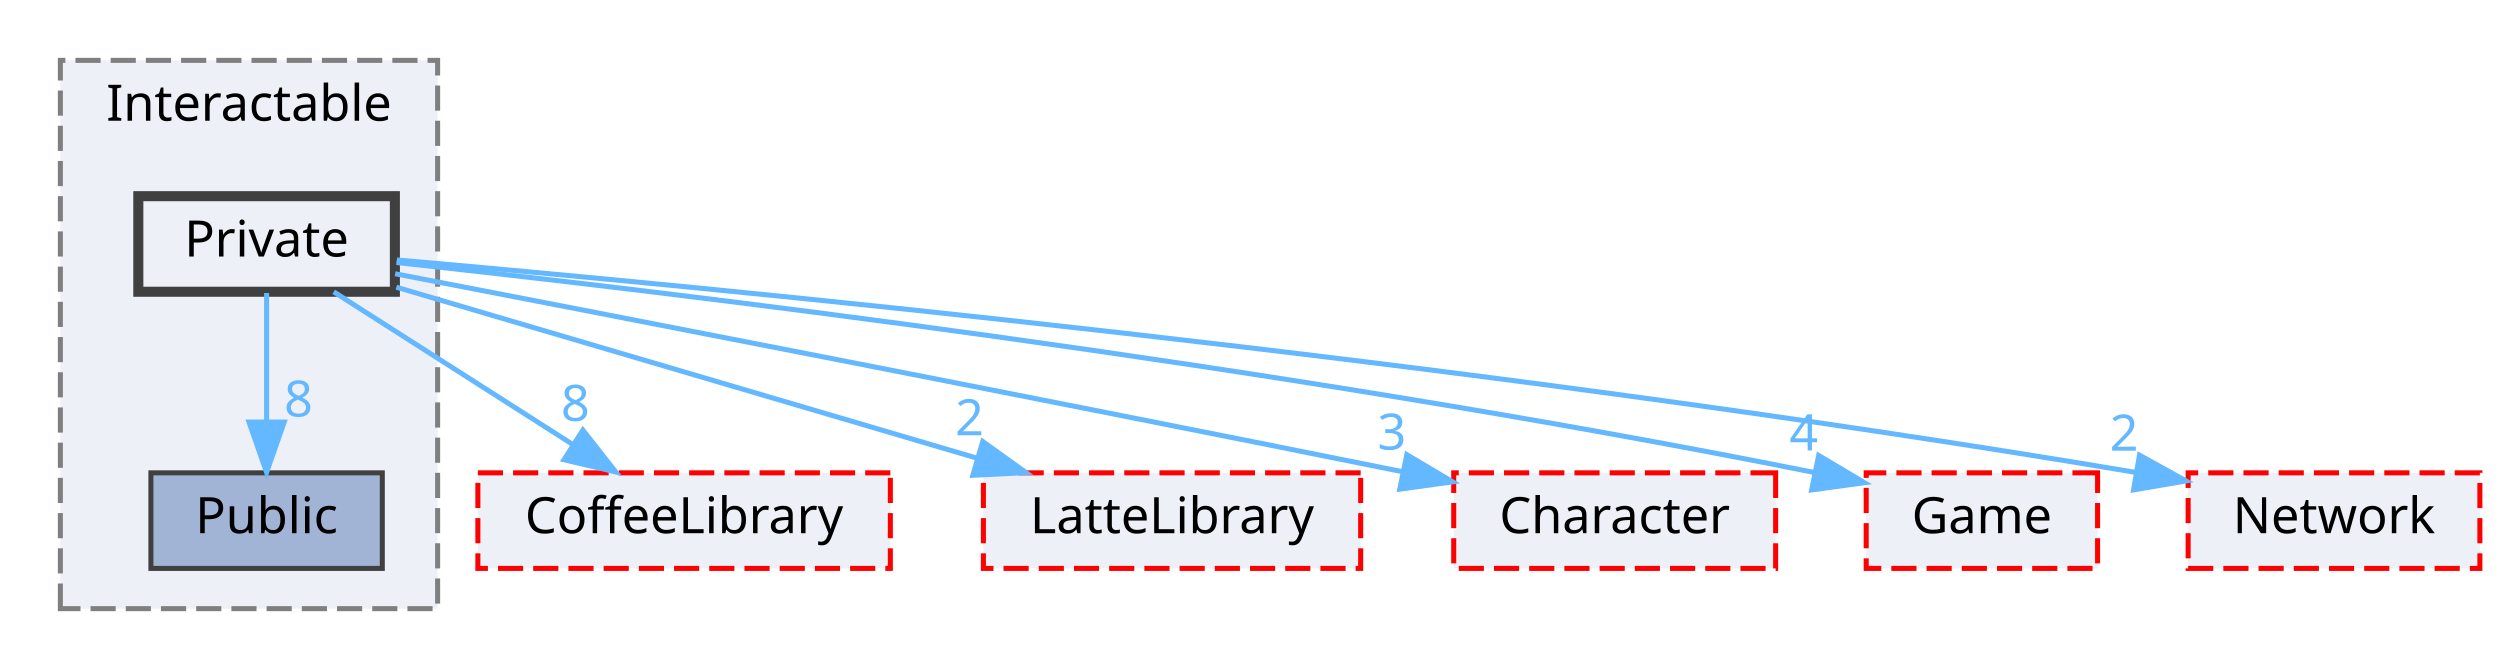
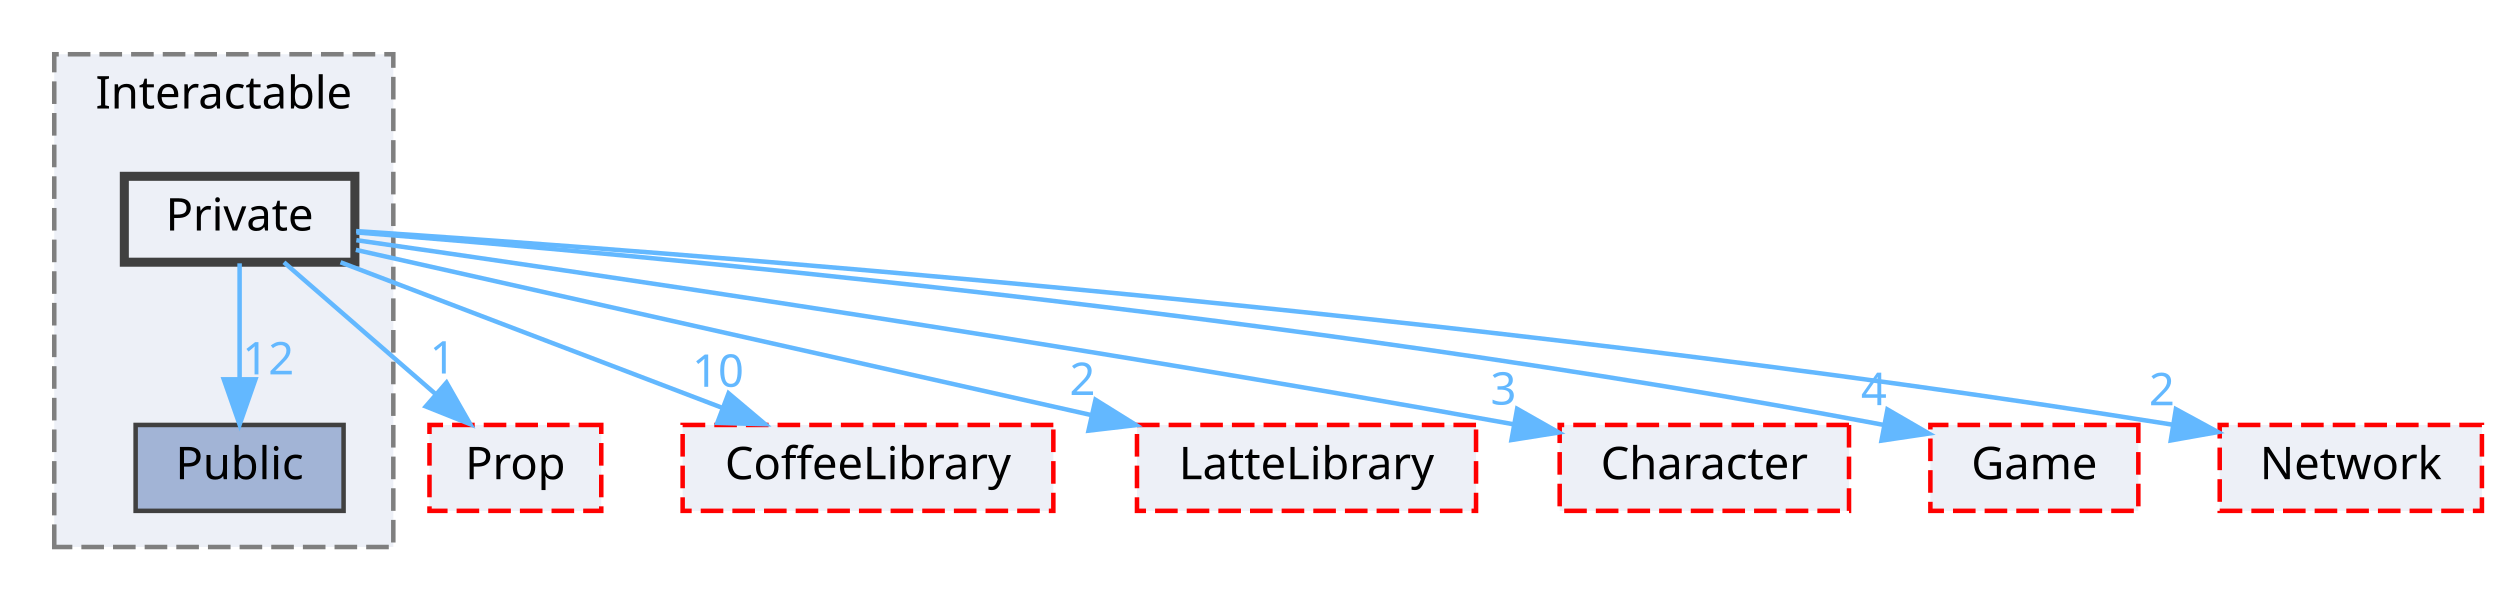
- <svg xmlns="http://www.w3.org/2000/svg" xmlns:xlink="http://www.w3.org/1999/xlink" width="497pt" height="133pt" viewBox="0.00 0.00 497.00 133.00">
+ <svg xmlns="http://www.w3.org/2000/svg" xmlns:xlink="http://www.w3.org/1999/xlink" width="553pt" height="133pt" viewBox="0.00 0.00 553.00 133.00">
  <g id="graph0" class="graph" transform="scale(1 1) rotate(0) translate(4 129)">
    <g id="clust1" class="cluster">
      <g id="a_clust1">
        <a xlink:href="dir_b7459e4428712e32d7c860db6e401a05.html" target="_top" xlink:title="Interactable">
          <polygon fill="#edf0f7" stroke="#7f7f7f" stroke-dasharray="5,2" points="8,-8 8,-117 83,-117 83,-8 8,-8" />
          <text text-anchor="middle" x="45.5" y="-105" font-family="Malgun Gothic" font-size="10.00">Interactable</text>
        </a>
      </g>
    </g>
    <g id="node1" class="node">
      <g id="a_node1">
        <a xlink:href="dir_37565cbf0e4835105e22b7540e7cc414.html" target="_top" xlink:title="Public">
          <polygon fill="#a2b4d6" stroke="#404040" points="72,-35 26,-35 26,-16 72,-16 72,-35" />
          <text text-anchor="middle" x="49" y="-23" font-family="Malgun Gothic" font-size="10.00">Public</text>
        </a>
      </g>
    </g>
    <g id="node2" class="node">
      <g id="a_node2">
        <a xlink:href="dir_77257aedd361f850f8a01079e914567e.html" target="_top" xlink:title="Private">
          <polygon fill="#edf0f7" stroke="#404040" stroke-width="2" points="74.5,-90 23.5,-90 23.5,-71 74.5,-71 74.5,-90" />
          <text text-anchor="middle" x="49" y="-78" font-family="Malgun Gothic" font-size="10.00">Private</text>
        </a>
      </g>
    </g>
-     <g id="edge2" class="edge">
-       <g id="a_edge2">
+     <g id="edge3" class="edge">
+       <g id="a_edge3">
        <a xlink:href="dir_000023_000040.html" target="_top">
          <path fill="none" stroke="#63b8ff" d="M49,-70.75C49,-63.8 49,-53.85 49,-45.13" />
          <polygon fill="#63b8ff" stroke="#63b8ff" points="52.5,-45.09 49,-35.09 45.5,-45.09 52.5,-45.09" />
        </a>
      </g>
-       <g id="a_edge2-headlabel">
-         <a xlink:href="dir_000023_000040.html" target="_top" xlink:title="8">
-           <text text-anchor="middle" x="55.34" y="-46.18" font-family="Malgun Gothic" font-size="10.00" fill="#63b8ff">8</text>
+       <g id="a_edge3-headlabel">
+         <a xlink:href="dir_000023_000040.html" target="_top" xlink:title="12">
+           <text text-anchor="middle" x="55.34" y="-46.18" font-family="Malgun Gothic" font-size="10.00" fill="#63b8ff">12</text>
        </a>
      </g>
    </g>
    <g id="node3" class="node">
      <g id="a_node3">
-         <a xlink:href="dir_2270f6753238979635db772f09123181.html" target="_top" xlink:title="CoffeeLibrary">
-           <polygon fill="#edf0f7" stroke="red" stroke-dasharray="5,2" points="173,-35 91,-35 91,-16 173,-16 173,-35" />
-           <text text-anchor="middle" x="132" y="-23" font-family="Malgun Gothic" font-size="10.00">CoffeeLibrary</text>
+         <a xlink:href="dir_2268d321c547a1269f0f0801cfba1f77.html" target="_top" xlink:title="Prop">
+           <polygon fill="#edf0f7" stroke="red" stroke-dasharray="5,2" points="129,-35 91,-35 91,-16 129,-16 129,-35" />
+           <text text-anchor="middle" x="110" y="-23" font-family="Malgun Gothic" font-size="10.00">Prop</text>
        </a>
      </g>
    </g>
    <g id="edge1" class="edge">
      <g id="a_edge1">
-         <a xlink:href="dir_000023_000003.html" target="_top">
-           <path fill="none" stroke="#63b8ff" d="M62.34,-70.98C75.09,-62.84 94.55,-50.41 109.67,-40.76" />
-           <polygon fill="#63b8ff" stroke="#63b8ff" points="111.88,-43.5 118.42,-35.17 108.11,-37.6 111.88,-43.5" />
+         <a xlink:href="dir_000023_000030.html" target="_top">
+           <path fill="none" stroke="#63b8ff" d="M58.8,-70.98C67.82,-63.15 81.41,-51.34 92.32,-41.86" />
+           <polygon fill="#63b8ff" stroke="#63b8ff" points="94.77,-44.37 100.02,-35.17 90.18,-39.09 94.77,-44.37" />
        </a>
      </g>
      <g id="a_edge1-headlabel">
-         <a xlink:href="dir_000023_000003.html" target="_top" xlink:title="8">
-           <text text-anchor="middle" x="110.38" y="-45.33" font-family="Malgun Gothic" font-size="10.00" fill="#63b8ff">8</text>
+         <a xlink:href="dir_000023_000030.html" target="_top" xlink:title="1">
+           <text text-anchor="middle" x="93.92" y="-46.37" font-family="Malgun Gothic" font-size="10.00" fill="#63b8ff">1</text>
        </a>
      </g>
    </g>
    <g id="node4" class="node">
      <g id="a_node4">
-         <a xlink:href="dir_399370037b6f5ff6b0840148d18ec8d9.html" target="_top" xlink:title="LatteLibrary">
-           <polygon fill="#edf0f7" stroke="red" stroke-dasharray="5,2" points="266.5,-35 191.5,-35 191.5,-16 266.5,-16 266.5,-35" />
-           <text text-anchor="middle" x="229" y="-23" font-family="Malgun Gothic" font-size="10.00">LatteLibrary</text>
+         <a xlink:href="dir_2270f6753238979635db772f09123181.html" target="_top" xlink:title="CoffeeLibrary">
+           <polygon fill="#edf0f7" stroke="red" stroke-dasharray="5,2" points="229,-35 147,-35 147,-16 229,-16 229,-35" />
+           <text text-anchor="middle" x="188" y="-23" font-family="Malgun Gothic" font-size="10.00">CoffeeLibrary</text>
        </a>
      </g>
    </g>
-     <g id="edge3" class="edge">
-       <g id="a_edge3">
-         <a xlink:href="dir_000023_000009.html" target="_top">
-           <path fill="none" stroke="#63b8ff" d="M74.79,-71.91C104.96,-63.02 155.22,-48.22 190.12,-37.95" />
-           <polygon fill="#63b8ff" stroke="#63b8ff" points="191.37,-41.23 199.98,-35.05 189.4,-34.51 191.37,-41.23" />
+     <g id="edge2" class="edge">
+       <g id="a_edge2">
+         <a xlink:href="dir_000023_000003.html" target="_top">
+           <path fill="none" stroke="#63b8ff" d="M71.33,-70.98C94.2,-62.27 129.96,-48.63 155.86,-38.75" />
+           <polygon fill="#63b8ff" stroke="#63b8ff" points="157.16,-42 165.26,-35.17 154.67,-35.46 157.16,-42" />
        </a>
      </g>
-       <g id="a_edge3-headlabel">
-         <a xlink:href="dir_000023_000009.html" target="_top" xlink:title="2">
-           <text text-anchor="middle" x="188.73" y="-42.47" font-family="Malgun Gothic" font-size="10.00" fill="#63b8ff">2</text>
+       <g id="a_edge2-headlabel">
+         <a xlink:href="dir_000023_000003.html" target="_top" xlink:title="10">
+           <text text-anchor="middle" x="154.82" y="-43.44" font-family="Malgun Gothic" font-size="10.00" fill="#63b8ff">10</text>
        </a>
      </g>
    </g>
    <g id="node5" class="node">
      <g id="a_node5">
-         <a xlink:href="dir_71a9f6b769ee24fe8598c19ea2d70480.html" target="_top" xlink:title="Character">
-           <polygon fill="#edf0f7" stroke="red" stroke-dasharray="5,2" points="349,-35 285,-35 285,-16 349,-16 349,-35" />
-           <text text-anchor="middle" x="317" y="-23" font-family="Malgun Gothic" font-size="10.00">Character</text>
+         <a xlink:href="dir_399370037b6f5ff6b0840148d18ec8d9.html" target="_top" xlink:title="LatteLibrary">
+           <polygon fill="#edf0f7" stroke="red" stroke-dasharray="5,2" points="322.5,-35 247.5,-35 247.5,-16 322.5,-16 322.5,-35" />
+           <text text-anchor="middle" x="285" y="-23" font-family="Malgun Gothic" font-size="10.00">LatteLibrary</text>
        </a>
      </g>
    </g>
    <g id="edge4" class="edge">
      <g id="a_edge4">
-         <a xlink:href="dir_000023_000002.html" target="_top">
-           <path fill="none" stroke="#63b8ff" d="M74.55,-74.58C114.87,-66.81 195.96,-51.09 274.69,-35.25" />
-           <polygon fill="#63b8ff" stroke="#63b8ff" points="275.67,-38.62 284.78,-33.21 274.28,-31.76 275.67,-38.62" />
+         <a xlink:href="dir_000023_000009.html" target="_top">
+           <path fill="none" stroke="#63b8ff" d="M74.71,-73.73C113.63,-64.99 188.18,-48.24 237.24,-37.22" />
+           <polygon fill="#63b8ff" stroke="#63b8ff" points="238.32,-40.57 247.31,-34.97 236.78,-33.74 238.32,-40.57" />
        </a>
      </g>
      <g id="a_edge4-headlabel">
-         <a xlink:href="dir_000023_000002.html" target="_top" xlink:title="3">
-           <text text-anchor="middle" x="272.7" y="-39.61" font-family="Malgun Gothic" font-size="10.00" fill="#63b8ff">3</text>
+         <a xlink:href="dir_000023_000009.html" target="_top" xlink:title="2">
+           <text text-anchor="middle" x="235.43" y="-41.63" font-family="Malgun Gothic" font-size="10.00" fill="#63b8ff">2</text>
        </a>
      </g>
    </g>
    <g id="node6" class="node">
      <g id="a_node6">
-         <a xlink:href="dir_7fb5e64dcba5cad56d11a2ce531d1e7a.html" target="_top" xlink:title="Game">
-           <polygon fill="#edf0f7" stroke="red" stroke-dasharray="5,2" points="413,-35 367,-35 367,-16 413,-16 413,-35" />
-           <text text-anchor="middle" x="390" y="-23" font-family="Malgun Gothic" font-size="10.00">Game</text>
+         <a xlink:href="dir_71a9f6b769ee24fe8598c19ea2d70480.html" target="_top" xlink:title="Character">
+           <polygon fill="#edf0f7" stroke="red" stroke-dasharray="5,2" points="405,-35 341,-35 341,-16 405,-16 405,-35" />
+           <text text-anchor="middle" x="373" y="-23" font-family="Malgun Gothic" font-size="10.00">Character</text>
        </a>
      </g>
    </g>
    <g id="edge5" class="edge">
      <g id="a_edge5">
-         <a xlink:href="dir_000023_000007.html" target="_top">
-           <path fill="none" stroke="#63b8ff" d="M74.81,-76.81C126.52,-71.21 246.6,-57.1 356.72,-35.06" />
-           <polygon fill="#63b8ff" stroke="#63b8ff" points="357.55,-38.46 366.66,-33.04 356.16,-31.6 357.55,-38.46" />
+         <a xlink:href="dir_000023_000002.html" target="_top">
+           <path fill="none" stroke="#63b8ff" d="M74.82,-75.87C123.06,-68.99 230.35,-53.26 330.79,-35.15" />
+           <polygon fill="#63b8ff" stroke="#63b8ff" points="331.59,-38.56 340.8,-33.33 330.34,-31.67 331.59,-38.56" />
        </a>
      </g>
      <g id="a_edge5-headlabel">
-         <a xlink:href="dir_000023_000007.html" target="_top" xlink:title="4">
-           <text text-anchor="middle" x="354.59" y="-39.45" font-family="Malgun Gothic" font-size="10.00" fill="#63b8ff">4</text>
+         <a xlink:href="dir_000023_000002.html" target="_top" xlink:title="3">
+           <text text-anchor="middle" x="328.56" y="-39.5" font-family="Malgun Gothic" font-size="10.00" fill="#63b8ff">3</text>
        </a>
      </g>
    </g>
    <g id="node7" class="node">
      <g id="a_node7">
-         <a xlink:href="dir_db6231b890a14ef22abfc7e4cac87d3d.html" target="_top" xlink:title="Network">
-           <polygon fill="#edf0f7" stroke="red" stroke-dasharray="5,2" points="489,-35 431,-35 431,-16 489,-16 489,-35" />
-           <text text-anchor="middle" x="460" y="-23" font-family="Malgun Gothic" font-size="10.00">Network</text>
+         <a xlink:href="dir_7fb5e64dcba5cad56d11a2ce531d1e7a.html" target="_top" xlink:title="Game">
+           <polygon fill="#edf0f7" stroke="red" stroke-dasharray="5,2" points="469,-35 423,-35 423,-16 469,-16 469,-35" />
+           <text text-anchor="middle" x="446" y="-23" font-family="Malgun Gothic" font-size="10.00">Game</text>
        </a>
      </g>
    </g>
    <g id="edge6" class="edge">
      <g id="a_edge6">
-         <a xlink:href="dir_000023_000012.html" target="_top">
-           <path fill="none" stroke="#63b8ff" d="M74.91,-77.32C134.27,-72.13 284.88,-57.87 420.45,-35.11" />
-           <polygon fill="#63b8ff" stroke="#63b8ff" points="421.33,-38.51 430.6,-33.39 420.15,-31.61 421.33,-38.51" />
+         <a xlink:href="dir_000023_000007.html" target="_top">
+           <path fill="none" stroke="#63b8ff" d="M74.86,-77.58C133.39,-72.99 280.58,-59.95 412.77,-34.99" />
+           <polygon fill="#63b8ff" stroke="#63b8ff" points="413.5,-38.42 422.67,-33.1 412.19,-31.54 413.5,-38.42" />
        </a>
      </g>
      <g id="a_edge6-headlabel">
+         <a xlink:href="dir_000023_000007.html" target="_top" xlink:title="4">
+           <text text-anchor="middle" x="410.51" y="-39.38" font-family="Malgun Gothic" font-size="10.00" fill="#63b8ff">4</text>
+         </a>
+       </g>
+     </g>
+     <g id="node8" class="node">
+       <g id="a_node8">
+         <a xlink:href="dir_db6231b890a14ef22abfc7e4cac87d3d.html" target="_top" xlink:title="Network">
+           <polygon fill="#edf0f7" stroke="red" stroke-dasharray="5,2" points="545,-35 487,-35 487,-16 545,-16 545,-35" />
+           <text text-anchor="middle" x="516" y="-23" font-family="Malgun Gothic" font-size="10.00">Network</text>
+         </a>
+       </g>
+     </g>
+     <g id="edge7" class="edge">
+       <g id="a_edge7">
+         <a xlink:href="dir_000023_000012.html" target="_top">
+           <path fill="none" stroke="#63b8ff" d="M74.77,-77.88C140.27,-73.54 318.61,-60.33 476.71,-35.04" />
+           <polygon fill="#63b8ff" stroke="#63b8ff" points="477.3,-38.49 486.61,-33.43 476.18,-31.58 477.3,-38.49" />
+         </a>
+       </g>
+       <g id="a_edge7-headlabel">
        <a xlink:href="dir_000023_000012.html" target="_top" xlink:title="2">
-           <text text-anchor="middle" x="418.26" y="-39.41" font-family="Malgun Gothic" font-size="10.00" fill="#63b8ff">2</text>
+           <text text-anchor="middle" x="474.2" y="-39.36" font-family="Malgun Gothic" font-size="10.00" fill="#63b8ff">2</text>
        </a>
      </g>
    </g>
  </g>
</svg>
